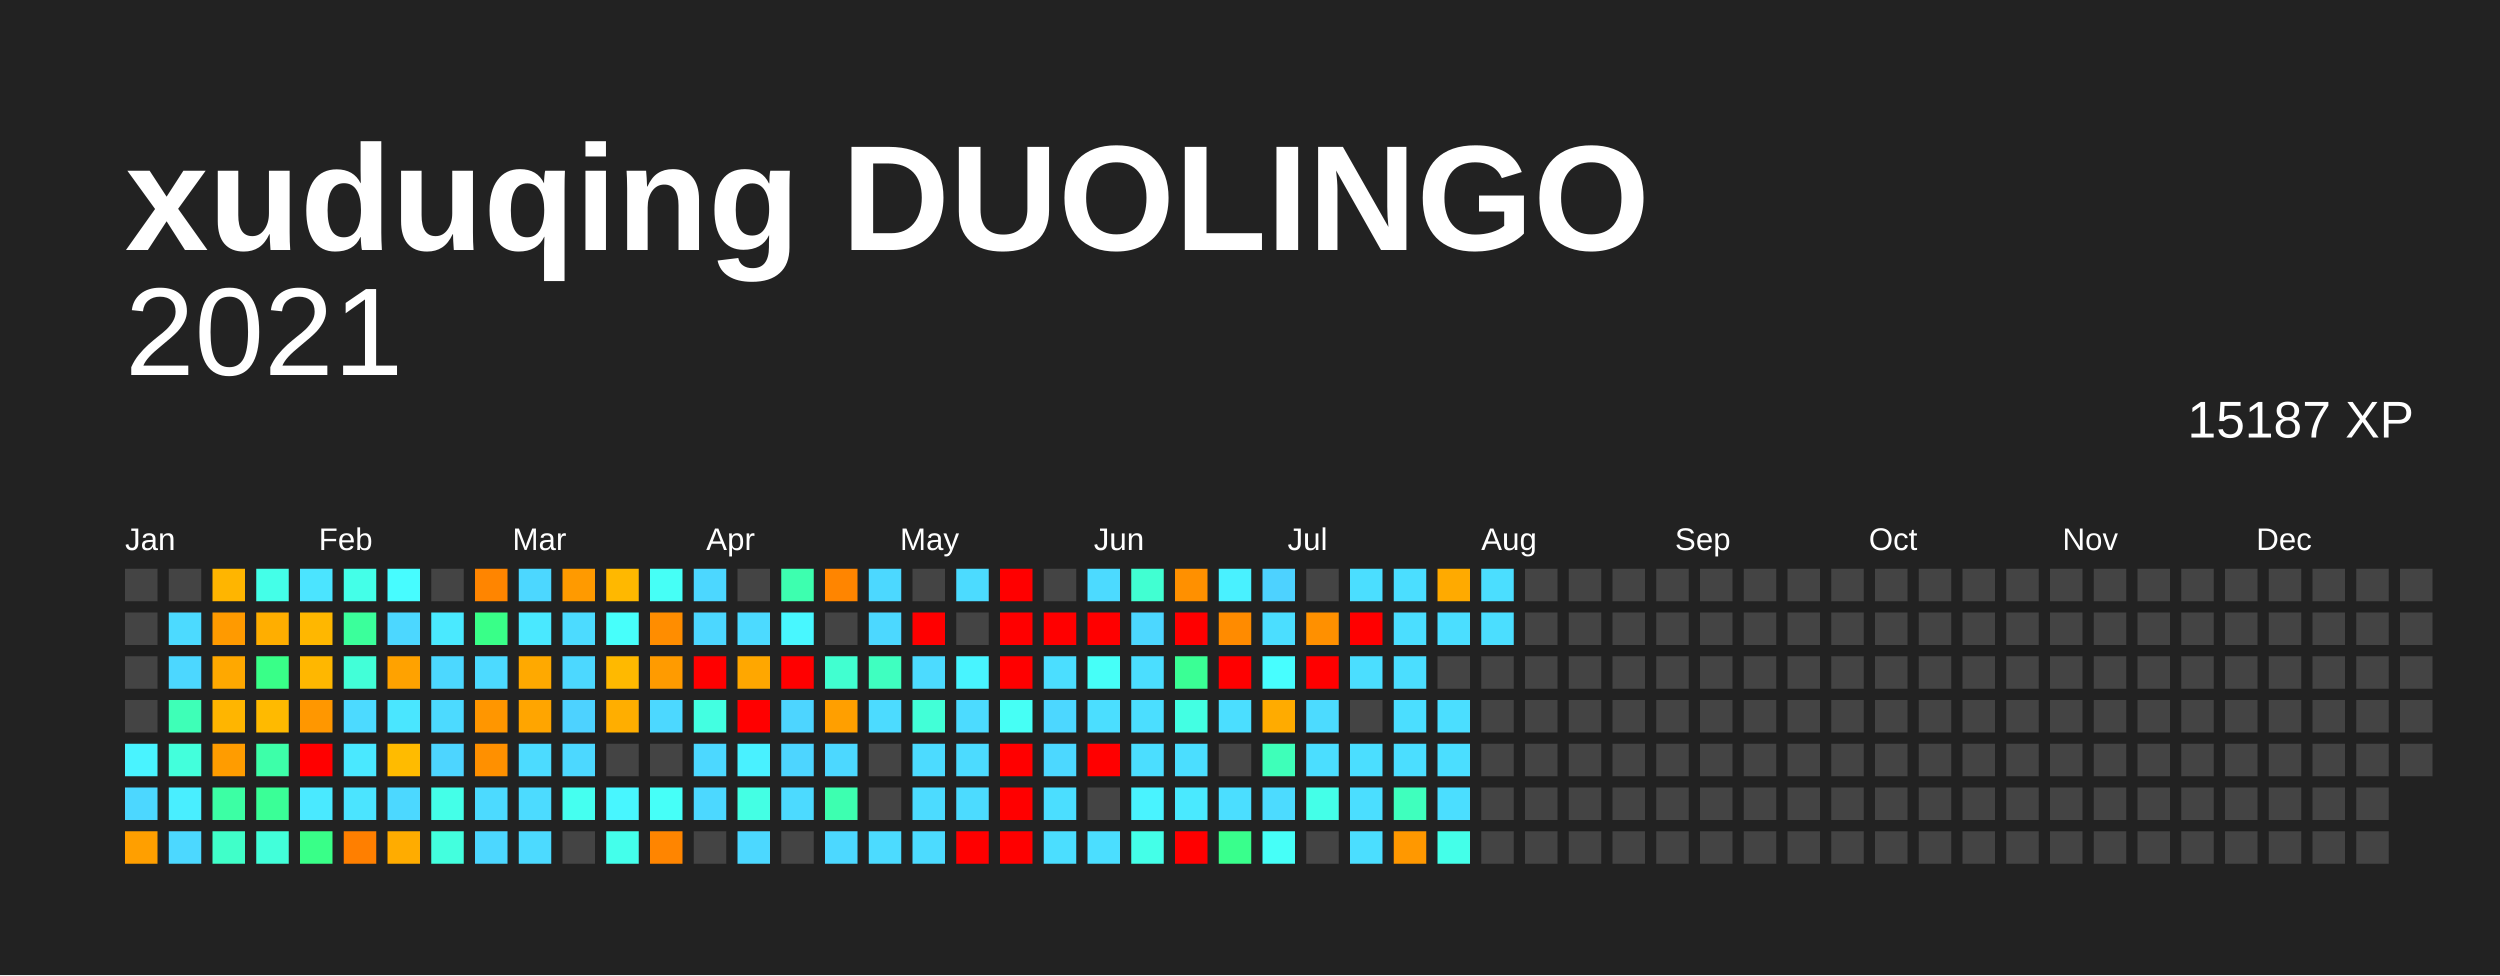
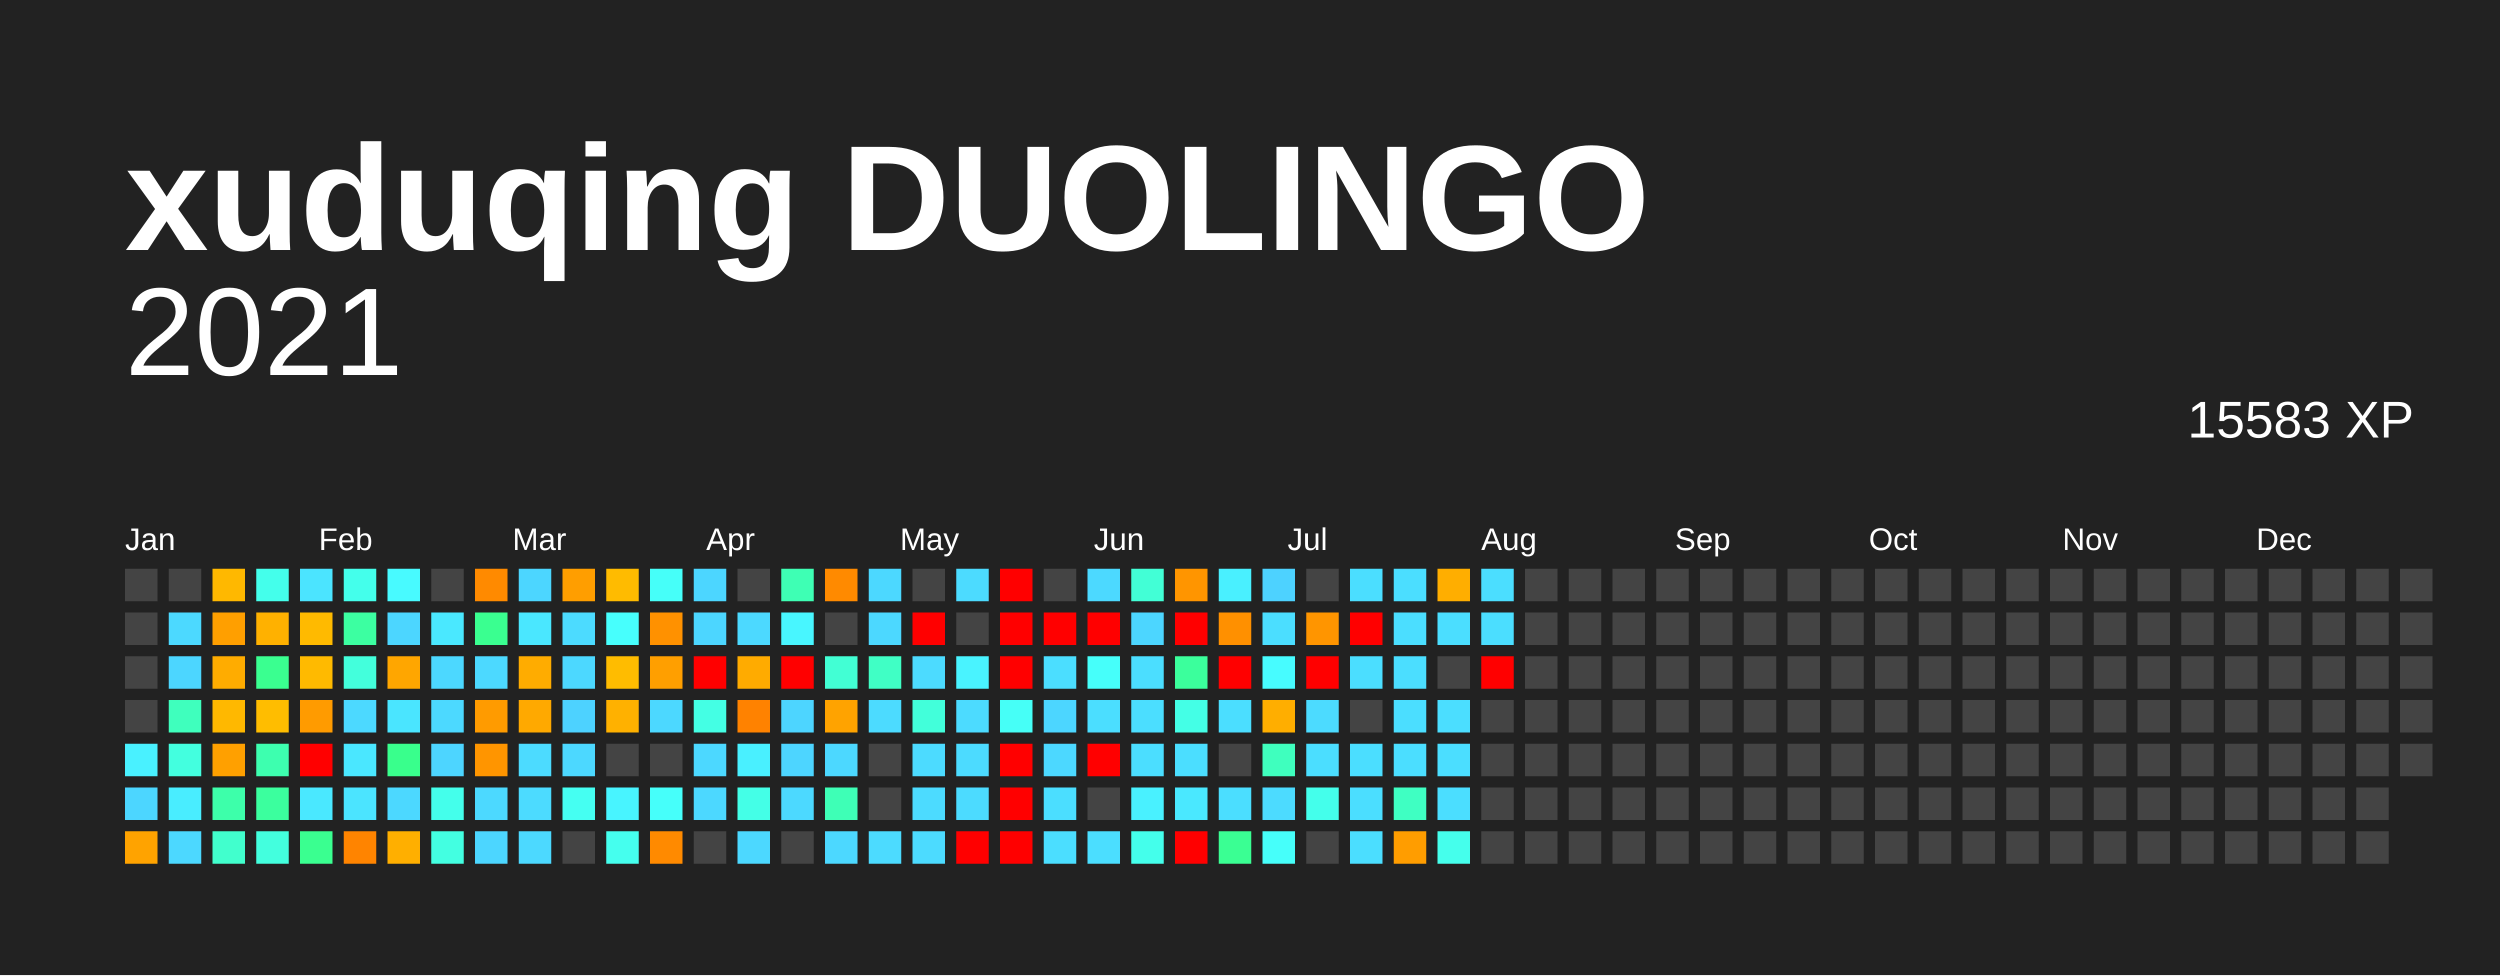
<svg xmlns="http://www.w3.org/2000/svg" baseProfile="full" height="78mm" version="1.1" viewBox="0,0,200,78" width="200mm">
  <defs />
  <rect fill="#222222" height="78" width="200" x="0" y="0" />
  <text fill="#FFFFFF" style="font-size:12px; font-family:Arial; font-weight:bold;" x="10" y="20">xuduqing DUOLINGO</text>
  <text alignment-baseline="hanging" fill="#FFFFFF" style="font-size:10.0px; font-family:Arial;" x="10" y="30">2021</text>
-   <text alignment-baseline="hanging" fill="#FFFFFF" style="font-size:4.125px; font-family:Arial;" x="175" y="35">15187 XP</text>
+   <text alignment-baseline="hanging" fill="#FFFFFF" style="font-size:4.125px; font-family:Arial;" x="175" y="35">15583 XP</text>
  <text fill="#FFFFFF" style="font-size:2.5px; font-family:Arial" x="10.0" y="44">Jan</text>
  <text fill="#FFFFFF" style="font-size:2.5px; font-family:Arial" x="25.5" y="44">Feb</text>
  <text fill="#FFFFFF" style="font-size:2.5px; font-family:Arial" x="41.0" y="44">Mar</text>
  <text fill="#FFFFFF" style="font-size:2.5px; font-family:Arial" x="56.5" y="44">Apr</text>
  <text fill="#FFFFFF" style="font-size:2.5px; font-family:Arial" x="72.0" y="44">May</text>
  <text fill="#FFFFFF" style="font-size:2.5px; font-family:Arial" x="87.5" y="44">Jun</text>
  <text fill="#FFFFFF" style="font-size:2.5px; font-family:Arial" x="103.0" y="44">Jul</text>
  <text fill="#FFFFFF" style="font-size:2.5px; font-family:Arial" x="118.5" y="44">Aug</text>
  <text fill="#FFFFFF" style="font-size:2.5px; font-family:Arial" x="134.0" y="44">Sep</text>
  <text fill="#FFFFFF" style="font-size:2.5px; font-family:Arial" x="149.5" y="44">Oct</text>
  <text fill="#FFFFFF" style="font-size:2.5px; font-family:Arial" x="165.0" y="44">Nov</text>
  <text fill="#FFFFFF" style="font-size:2.5px; font-family:Arial" x="180.5" y="44">Dec</text>
  <rect fill="#444444" height="2.6" width="2.6" x="10.0" y="45.5" />
  <rect fill="#444444" height="2.6" width="2.6" x="10.0" y="49.0" />
  <rect fill="#444444" height="2.6" width="2.6" x="10.0" y="52.5" />
  <rect fill="#444444" height="2.6" width="2.6" x="10.0" y="56.0" />
-   <rect fill="#49f3ff" height="2.6" width="2.6" x="10.0" y="59.5" />
-   <rect fill="#4cd7ff" height="2.6" width="2.6" x="10.0" y="63.0" />
-   <rect fill="#ff9f00" height="2.6" width="2.6" x="10.0" y="66.5" />
+   <rect fill="#49f1ff" height="2.6" width="2.6" x="10.0" y="59.5" />
+   <rect fill="#4cd6ff" height="2.6" width="2.6" x="10.0" y="63.0" />
+   <rect fill="#ffa300" height="2.6" width="2.6" x="10.0" y="66.5" />
  <rect fill="#444444" height="2.6" width="2.6" x="13.5" y="45.5" />
-   <rect fill="#4cdaff" height="2.6" width="2.6" x="13.5" y="49.0" />
-   <rect fill="#4cd7ff" height="2.6" width="2.6" x="13.5" y="52.5" />
-   <rect fill="#3effb7" height="2.6" width="2.6" x="13.5" y="56.0" />
-   <rect fill="#43ffdc" height="2.6" width="2.6" x="13.5" y="59.5" />
-   <rect fill="#49eeff" height="2.6" width="2.6" x="13.5" y="63.0" />
+   <rect fill="#4cd9ff" height="2.6" width="2.6" x="13.5" y="49.0" />
+   <rect fill="#4cd6ff" height="2.6" width="2.6" x="13.5" y="52.5" />
+   <rect fill="#3fffbd" height="2.6" width="2.6" x="13.5" y="56.0" />
+   <rect fill="#43ffdf" height="2.6" width="2.6" x="13.5" y="59.5" />
+   <rect fill="#49edff" height="2.6" width="2.6" x="13.5" y="63.0" />
  <rect fill="#4cd8ff" height="2.6" width="2.6" x="13.5" y="66.5" />
-   <rect fill="#ffb500" height="2.6" width="2.6" x="17.0" y="45.5" />
-   <rect fill="#ff9a00" height="2.6" width="2.6" x="17.0" y="49.0" />
-   <rect fill="#ffa800" height="2.6" width="2.6" x="17.0" y="52.5" />
-   <rect fill="#ffb500" height="2.6" width="2.6" x="17.0" y="56.0" />
-   <rect fill="#ff9c00" height="2.6" width="2.6" x="17.0" y="59.5" />
-   <rect fill="#3cffa4" height="2.6" width="2.6" x="17.0" y="63.0" />
-   <rect fill="#40ffc9" height="2.6" width="2.6" x="17.0" y="66.5" />
-   <rect fill="#44ffe8" height="2.6" width="2.6" x="20.5" y="45.5" />
-   <rect fill="#ffae00" height="2.6" width="2.6" x="20.5" y="49.0" />
-   <rect fill="#39ff88" height="2.6" width="2.6" x="20.5" y="52.5" />
-   <rect fill="#ffba00" height="2.6" width="2.6" x="20.5" y="56.0" />
-   <rect fill="#3dffa9" height="2.6" width="2.6" x="20.5" y="59.5" />
-   <rect fill="#3aff97" height="2.6" width="2.6" x="20.5" y="63.0" />
-   <rect fill="#42ffda" height="2.6" width="2.6" x="20.5" y="66.5" />
+   <rect fill="#ffb800" height="2.6" width="2.6" x="17.0" y="45.5" />
+   <rect fill="#ff9f00" height="2.6" width="2.6" x="17.0" y="49.0" />
+   <rect fill="#ffac00" height="2.6" width="2.6" x="17.0" y="52.5" />
+   <rect fill="#ffb800" height="2.6" width="2.6" x="17.0" y="56.0" />
+   <rect fill="#ffa000" height="2.6" width="2.6" x="17.0" y="59.5" />
+   <rect fill="#3dffaa" height="2.6" width="2.6" x="17.0" y="63.0" />
+   <rect fill="#41ffcd" height="2.6" width="2.6" x="17.0" y="66.5" />
+   <rect fill="#44ffeb" height="2.6" width="2.6" x="20.5" y="45.5" />
+   <rect fill="#ffb100" height="2.6" width="2.6" x="20.5" y="49.0" />
+   <rect fill="#3aff90" height="2.6" width="2.6" x="20.5" y="52.5" />
+   <rect fill="#ffbd00" height="2.6" width="2.6" x="20.5" y="56.0" />
+   <rect fill="#3dffaf" height="2.6" width="2.6" x="20.5" y="59.5" />
+   <rect fill="#3bff9e" height="2.6" width="2.6" x="20.5" y="63.0" />
+   <rect fill="#43ffde" height="2.6" width="2.6" x="20.5" y="66.5" />
  <rect fill="#4be4ff" height="2.6" width="2.6" x="24.0" y="45.5" />
-   <rect fill="#ffb700" height="2.6" width="2.6" x="24.0" y="49.0" />
-   <rect fill="#ffb700" height="2.6" width="2.6" x="24.0" y="52.5" />
-   <rect fill="#ff9700" height="2.6" width="2.6" x="24.0" y="56.0" />
+   <rect fill="#ffba00" height="2.6" width="2.6" x="24.0" y="49.0" />
+   <rect fill="#ffba00" height="2.6" width="2.6" x="24.0" y="52.5" />
+   <rect fill="#ff9b00" height="2.6" width="2.6" x="24.0" y="56.0" />
  <rect fill="red" height="2.6" width="2.6" x="24.0" y="59.5" />
-   <rect fill="#4ae9ff" height="2.6" width="2.6" x="24.0" y="63.0" />
-   <rect fill="#39ff88" height="2.6" width="2.6" x="24.0" y="66.5" />
-   <rect fill="#44ffe8" height="2.6" width="2.6" x="27.5" y="45.5" />
-   <rect fill="#3bff9b" height="2.6" width="2.6" x="27.5" y="49.0" />
-   <rect fill="#42ffd8" height="2.6" width="2.6" x="27.5" y="52.5" />
-   <rect fill="#4cdaff" height="2.6" width="2.6" x="27.5" y="56.0" />
-   <rect fill="#4ae8ff" height="2.6" width="2.6" x="27.5" y="59.5" />
+   <rect fill="#4ae8ff" height="2.6" width="2.6" x="24.0" y="63.0" />
+   <rect fill="#3aff90" height="2.6" width="2.6" x="24.0" y="66.5" />
+   <rect fill="#44ffeb" height="2.6" width="2.6" x="27.5" y="45.5" />
+   <rect fill="#3cffa1" height="2.6" width="2.6" x="27.5" y="49.0" />
+   <rect fill="#43ffdc" height="2.6" width="2.6" x="27.5" y="52.5" />
+   <rect fill="#4cd9ff" height="2.6" width="2.6" x="27.5" y="56.0" />
+   <rect fill="#4ae7ff" height="2.6" width="2.6" x="27.5" y="59.5" />
  <rect fill="#4be4ff" height="2.6" width="2.6" x="27.5" y="63.0" />
-   <rect fill="#ff7f00" height="2.6" width="2.6" x="27.5" y="66.5" />
-   <rect fill="#47fcff" height="2.6" width="2.6" x="31.0" y="45.5" />
-   <rect fill="#4cd7ff" height="2.6" width="2.6" x="31.0" y="49.0" />
-   <rect fill="#ffa200" height="2.6" width="2.6" x="31.0" y="52.5" />
-   <rect fill="#4ae6ff" height="2.6" width="2.6" x="31.0" y="56.0" />
-   <rect fill="#ffbb00" height="2.6" width="2.6" x="31.0" y="59.5" />
+   <rect fill="#ff8400" height="2.6" width="2.6" x="27.5" y="66.5" />
+   <rect fill="#48faff" height="2.6" width="2.6" x="31.0" y="45.5" />
+   <rect fill="#4cd6ff" height="2.6" width="2.6" x="31.0" y="49.0" />
+   <rect fill="#ffa600" height="2.6" width="2.6" x="31.0" y="52.5" />
+   <rect fill="#4ae5ff" height="2.6" width="2.6" x="31.0" y="56.0" />
+   <rect fill="#39ff8c" height="2.6" width="2.6" x="31.0" y="59.5" />
  <rect fill="#4cd8ff" height="2.6" width="2.6" x="31.0" y="63.0" />
-   <rect fill="#ffac00" height="2.6" width="2.6" x="31.0" y="66.5" />
+   <rect fill="#ffaf00" height="2.6" width="2.6" x="31.0" y="66.5" />
  <rect fill="#444444" height="2.6" width="2.6" x="34.5" y="45.5" />
-   <rect fill="#4ae9ff" height="2.6" width="2.6" x="34.5" y="49.0" />
+   <rect fill="#4ae8ff" height="2.6" width="2.6" x="34.5" y="49.0" />
  <rect fill="#4cd8ff" height="2.6" width="2.6" x="34.5" y="52.5" />
-   <rect fill="#4cdaff" height="2.6" width="2.6" x="34.5" y="56.0" />
+   <rect fill="#4cd9ff" height="2.6" width="2.6" x="34.5" y="56.0" />
  <rect fill="#4dd5ff" height="2.6" width="2.6" x="34.5" y="59.5" />
-   <rect fill="#44ffe8" height="2.6" width="2.6" x="34.5" y="63.0" />
-   <rect fill="#43ffde" height="2.6" width="2.6" x="34.5" y="66.5" />
-   <rect fill="#ff8500" height="2.6" width="2.6" x="38.0" y="45.5" />
-   <rect fill="#39ff88" height="2.6" width="2.6" x="38.0" y="49.0" />
-   <rect fill="#4cdaff" height="2.6" width="2.6" x="38.0" y="52.5" />
-   <rect fill="#ff9600" height="2.6" width="2.6" x="38.0" y="56.0" />
-   <rect fill="#ff9000" height="2.6" width="2.6" x="38.0" y="59.5" />
-   <rect fill="#4cdaff" height="2.6" width="2.6" x="38.0" y="63.0" />
-   <rect fill="#4cd7ff" height="2.6" width="2.6" x="38.0" y="66.5" />
-   <rect fill="#4cd7ff" height="2.6" width="2.6" x="41.5" y="45.5" />
-   <rect fill="#4ae8ff" height="2.6" width="2.6" x="41.5" y="49.0" />
-   <rect fill="#ffa900" height="2.6" width="2.6" x="41.5" y="52.5" />
-   <rect fill="#ffa500" height="2.6" width="2.6" x="41.5" y="56.0" />
+   <rect fill="#44ffeb" height="2.6" width="2.6" x="34.5" y="63.0" />
+   <rect fill="#43ffe1" height="2.6" width="2.6" x="34.5" y="66.5" />
+   <rect fill="#ff8a00" height="2.6" width="2.6" x="38.0" y="45.5" />
+   <rect fill="#3aff90" height="2.6" width="2.6" x="38.0" y="49.0" />
+   <rect fill="#4cd9ff" height="2.6" width="2.6" x="38.0" y="52.5" />
+   <rect fill="#ff9b00" height="2.6" width="2.6" x="38.0" y="56.0" />
+   <rect fill="#ff9500" height="2.6" width="2.6" x="38.0" y="59.5" />
+   <rect fill="#4cd9ff" height="2.6" width="2.6" x="38.0" y="63.0" />
+   <rect fill="#4cd6ff" height="2.6" width="2.6" x="38.0" y="66.5" />
+   <rect fill="#4cd6ff" height="2.6" width="2.6" x="41.5" y="45.5" />
+   <rect fill="#4ae7ff" height="2.6" width="2.6" x="41.5" y="49.0" />
+   <rect fill="#ffac00" height="2.6" width="2.6" x="41.5" y="52.5" />
+   <rect fill="#ffa900" height="2.6" width="2.6" x="41.5" y="56.0" />
  <rect fill="#4cdbff" height="2.6" width="2.6" x="41.5" y="59.5" />
  <rect fill="#4cdbff" height="2.6" width="2.6" x="41.5" y="63.0" />
-   <rect fill="#4cdaff" height="2.6" width="2.6" x="41.5" y="66.5" />
-   <rect fill="#ff9a00" height="2.6" width="2.6" x="45.0" y="45.5" />
+   <rect fill="#4cd9ff" height="2.6" width="2.6" x="41.5" y="66.5" />
+   <rect fill="#ff9e00" height="2.6" width="2.6" x="45.0" y="45.5" />
  <rect fill="#4cdbff" height="2.6" width="2.6" x="45.0" y="49.0" />
  <rect fill="#4cd8ff" height="2.6" width="2.6" x="45.0" y="52.5" />
  <rect fill="#4dd2ff" height="2.6" width="2.6" x="45.0" y="56.0" />
  <rect fill="#4cd8ff" height="2.6" width="2.6" x="45.0" y="59.5" />
-   <rect fill="#45fff0" height="2.6" width="2.6" x="45.0" y="63.0" />
+   <rect fill="#45fff2" height="2.6" width="2.6" x="45.0" y="63.0" />
  <rect fill="#444444" height="2.6" width="2.6" x="45.0" y="66.5" />
-   <rect fill="#ffb800" height="2.6" width="2.6" x="48.5" y="45.5" />
-   <rect fill="#47fffb" height="2.6" width="2.6" x="48.5" y="49.0" />
-   <rect fill="#ffb900" height="2.6" width="2.6" x="48.5" y="52.5" />
-   <rect fill="#ffae00" height="2.6" width="2.6" x="48.5" y="56.0" />
+   <rect fill="#ffbb00" height="2.6" width="2.6" x="48.5" y="45.5" />
+   <rect fill="#47fffd" height="2.6" width="2.6" x="48.5" y="49.0" />
+   <rect fill="#ffbc00" height="2.6" width="2.6" x="48.5" y="52.5" />
+   <rect fill="#ffb100" height="2.6" width="2.6" x="48.5" y="56.0" />
  <rect fill="#444444" height="2.6" width="2.6" x="48.5" y="59.5" />
-   <rect fill="#48f6ff" height="2.6" width="2.6" x="48.5" y="63.0" />
-   <rect fill="#44ffeb" height="2.6" width="2.6" x="48.5" y="66.5" />
-   <rect fill="#46fff6" height="2.6" width="2.6" x="52.0" y="45.5" />
-   <rect fill="#ff8d00" height="2.6" width="2.6" x="52.0" y="49.0" />
-   <rect fill="#ff9b00" height="2.6" width="2.6" x="52.0" y="52.5" />
+   <rect fill="#48f4ff" height="2.6" width="2.6" x="48.5" y="63.0" />
+   <rect fill="#45ffee" height="2.6" width="2.6" x="48.5" y="66.5" />
+   <rect fill="#46fff9" height="2.6" width="2.6" x="52.0" y="45.5" />
+   <rect fill="#ff9100" height="2.6" width="2.6" x="52.0" y="49.0" />
+   <rect fill="#ff9f00" height="2.6" width="2.6" x="52.0" y="52.5" />
  <rect fill="#4cd8ff" height="2.6" width="2.6" x="52.0" y="56.0" />
  <rect fill="#444444" height="2.6" width="2.6" x="52.0" y="59.5" />
-   <rect fill="#46fff8" height="2.6" width="2.6" x="52.0" y="63.0" />
-   <rect fill="#ff8500" height="2.6" width="2.6" x="52.0" y="66.5" />
-   <rect fill="#4cd7ff" height="2.6" width="2.6" x="55.5" y="45.5" />
-   <rect fill="#4cd7ff" height="2.6" width="2.6" x="55.5" y="49.0" />
+   <rect fill="#46fffa" height="2.6" width="2.6" x="52.0" y="63.0" />
+   <rect fill="#ff8a00" height="2.6" width="2.6" x="52.0" y="66.5" />
+   <rect fill="#4cd6ff" height="2.6" width="2.6" x="55.5" y="45.5" />
+   <rect fill="#4cd6ff" height="2.6" width="2.6" x="55.5" y="49.0" />
  <rect fill="red" height="2.6" width="2.6" x="55.5" y="52.5" />
-   <rect fill="#43ffe1" height="2.6" width="2.6" x="55.5" y="56.0" />
+   <rect fill="#44ffe4" height="2.6" width="2.6" x="55.5" y="56.0" />
  <rect fill="#4cd8ff" height="2.6" width="2.6" x="55.5" y="59.5" />
  <rect fill="#4cd8ff" height="2.6" width="2.6" x="55.5" y="63.0" />
  <rect fill="#444444" height="2.6" width="2.6" x="55.5" y="66.5" />
  <rect fill="#444444" height="2.6" width="2.6" x="59.0" y="45.5" />
-   <rect fill="#4cdaff" height="2.6" width="2.6" x="59.0" y="49.0" />
-   <rect fill="#ffa700" height="2.6" width="2.6" x="59.0" y="52.5" />
-   <rect fill="red" height="2.6" width="2.6" x="59.0" y="56.0" />
-   <rect fill="#49f1ff" height="2.6" width="2.6" x="59.0" y="59.5" />
-   <rect fill="#44ffe4" height="2.6" width="2.6" x="59.0" y="63.0" />
+   <rect fill="#4cd9ff" height="2.6" width="2.6" x="59.0" y="49.0" />
+   <rect fill="#ffab00" height="2.6" width="2.6" x="59.0" y="52.5" />
+   <rect fill="#ff8200" height="2.6" width="2.6" x="59.0" y="56.0" />
+   <rect fill="#49f0ff" height="2.6" width="2.6" x="59.0" y="59.5" />
+   <rect fill="#44ffe7" height="2.6" width="2.6" x="59.0" y="63.0" />
  <rect fill="#4cd8ff" height="2.6" width="2.6" x="59.0" y="66.5" />
-   <rect fill="#3dffaf" height="2.6" width="2.6" x="62.5" y="45.5" />
-   <rect fill="#48f7ff" height="2.6" width="2.6" x="62.5" y="49.0" />
+   <rect fill="#3effb4" height="2.6" width="2.6" x="62.5" y="45.5" />
+   <rect fill="#48f6ff" height="2.6" width="2.6" x="62.5" y="49.0" />
  <rect fill="red" height="2.6" width="2.6" x="62.5" y="52.5" />
  <rect fill="#4dd5ff" height="2.6" width="2.6" x="62.5" y="56.0" />
  <rect fill="#4dd5ff" height="2.6" width="2.6" x="62.5" y="59.5" />
-   <rect fill="#4cdaff" height="2.6" width="2.6" x="62.5" y="63.0" />
+   <rect fill="#4cd9ff" height="2.6" width="2.6" x="62.5" y="63.0" />
  <rect fill="#444444" height="2.6" width="2.6" x="62.5" y="66.5" />
-   <rect fill="#ff8500" height="2.6" width="2.6" x="66.0" y="45.5" />
+   <rect fill="#ff8a00" height="2.6" width="2.6" x="66.0" y="45.5" />
  <rect fill="#444444" height="2.6" width="2.6" x="66.0" y="49.0" />
-   <rect fill="#41ffd0" height="2.6" width="2.6" x="66.0" y="52.5" />
-   <rect fill="#ff9f00" height="2.6" width="2.6" x="66.0" y="56.0" />
+   <rect fill="#42ffd4" height="2.6" width="2.6" x="66.0" y="52.5" />
+   <rect fill="#ffa300" height="2.6" width="2.6" x="66.0" y="56.0" />
  <rect fill="#4cd8ff" height="2.6" width="2.6" x="66.0" y="59.5" />
-   <rect fill="#3dffb0" height="2.6" width="2.6" x="66.0" y="63.0" />
+   <rect fill="#3effb6" height="2.6" width="2.6" x="66.0" y="63.0" />
  <rect fill="#4cd8ff" height="2.6" width="2.6" x="66.0" y="66.5" />
  <rect fill="#4cd8ff" height="2.6" width="2.6" x="69.5" y="45.5" />
  <rect fill="#4cd8ff" height="2.6" width="2.6" x="69.5" y="49.0" />
-   <rect fill="#3fffc0" height="2.6" width="2.6" x="69.5" y="52.5" />
+   <rect fill="#40ffc5" height="2.6" width="2.6" x="69.5" y="52.5" />
  <rect fill="#4cdbff" height="2.6" width="2.6" x="69.5" y="56.0" />
  <rect fill="#444444" height="2.6" width="2.6" x="69.5" y="59.5" />
  <rect fill="#444444" height="2.6" width="2.6" x="69.5" y="63.0" />
  <rect fill="#4cdbff" height="2.6" width="2.6" x="69.5" y="66.5" />
  <rect fill="#444444" height="2.6" width="2.6" x="73.0" y="45.5" />
  <rect fill="red" height="2.6" width="2.6" x="73.0" y="49.0" />
  <rect fill="#4cdbff" height="2.6" width="2.6" x="73.0" y="52.5" />
-   <rect fill="#42ffd7" height="2.6" width="2.6" x="73.0" y="56.0" />
+   <rect fill="#42ffda" height="2.6" width="2.6" x="73.0" y="56.0" />
  <rect fill="#4cdbff" height="2.6" width="2.6" x="73.0" y="59.5" />
  <rect fill="#4cdbff" height="2.6" width="2.6" x="73.0" y="63.0" />
  <rect fill="#4cdbff" height="2.6" width="2.6" x="73.0" y="66.5" />
  <rect fill="#4cdbff" height="2.6" width="2.6" x="76.5" y="45.5" />
  <rect fill="#444444" height="2.6" width="2.6" x="76.5" y="49.0" />
-   <rect fill="#48f4ff" height="2.6" width="2.6" x="76.5" y="52.5" />
+   <rect fill="#49f3ff" height="2.6" width="2.6" x="76.5" y="52.5" />
  <rect fill="#4cdbff" height="2.6" width="2.6" x="76.5" y="56.0" />
  <rect fill="#4cdbff" height="2.6" width="2.6" x="76.5" y="59.5" />
  <rect fill="#4cdbff" height="2.6" width="2.6" x="76.5" y="63.0" />
  <rect fill="red" height="2.6" width="2.6" x="76.5" y="66.5" />
  <rect fill="red" height="2.6" width="2.6" x="80.0" y="45.5" />
  <rect fill="red" height="2.6" width="2.6" x="80.0" y="49.0" />
  <rect fill="red" height="2.6" width="2.6" x="80.0" y="52.5" />
-   <rect fill="#46fff5" height="2.6" width="2.6" x="80.0" y="56.0" />
+   <rect fill="#46fff7" height="2.6" width="2.6" x="80.0" y="56.0" />
  <rect fill="red" height="2.6" width="2.6" x="80.0" y="59.5" />
  <rect fill="red" height="2.6" width="2.6" x="80.0" y="63.0" />
  <rect fill="red" height="2.6" width="2.6" x="80.0" y="66.5" />
  <rect fill="#444444" height="2.6" width="2.6" x="83.5" y="45.5" />
  <rect fill="red" height="2.6" width="2.6" x="83.5" y="49.0" />
  <rect fill="#4bdeff" height="2.6" width="2.6" x="83.5" y="52.5" />
-   <rect fill="#4cd7ff" height="2.6" width="2.6" x="83.5" y="56.0" />
+   <rect fill="#4cd6ff" height="2.6" width="2.6" x="83.5" y="56.0" />
  <rect fill="#4cd8ff" height="2.6" width="2.6" x="83.5" y="59.5" />
  <rect fill="#4bdeff" height="2.6" width="2.6" x="83.5" y="63.0" />
  <rect fill="#4bdeff" height="2.6" width="2.6" x="83.5" y="66.5" />
-   <rect fill="#4cdaff" height="2.6" width="2.6" x="87.0" y="45.5" />
+   <rect fill="#4cd9ff" height="2.6" width="2.6" x="87.0" y="45.5" />
  <rect fill="red" height="2.6" width="2.6" x="87.0" y="49.0" />
-   <rect fill="#46fff8" height="2.6" width="2.6" x="87.0" y="52.5" />
+   <rect fill="#46fffa" height="2.6" width="2.6" x="87.0" y="52.5" />
  <rect fill="#4bdeff" height="2.6" width="2.6" x="87.0" y="56.0" />
  <rect fill="red" height="2.6" width="2.6" x="87.0" y="59.5" />
  <rect fill="#444444" height="2.6" width="2.6" x="87.0" y="63.0" />
  <rect fill="#4bdeff" height="2.6" width="2.6" x="87.0" y="66.5" />
-   <rect fill="#41ffd2" height="2.6" width="2.6" x="90.5" y="45.5" />
-   <rect fill="#4cd7ff" height="2.6" width="2.6" x="90.5" y="49.0" />
+   <rect fill="#42ffd6" height="2.6" width="2.6" x="90.5" y="45.5" />
+   <rect fill="#4cd6ff" height="2.6" width="2.6" x="90.5" y="49.0" />
  <rect fill="#4bdeff" height="2.6" width="2.6" x="90.5" y="52.5" />
  <rect fill="#4bdeff" height="2.6" width="2.6" x="90.5" y="56.0" />
  <rect fill="#4bdeff" height="2.6" width="2.6" x="90.5" y="59.5" />
-   <rect fill="#49f3ff" height="2.6" width="2.6" x="90.5" y="63.0" />
-   <rect fill="#44ffe8" height="2.6" width="2.6" x="90.5" y="66.5" />
-   <rect fill="#ff9000" height="2.6" width="2.6" x="94.0" y="45.5" />
+   <rect fill="#49f1ff" height="2.6" width="2.6" x="90.5" y="63.0" />
+   <rect fill="#44ffeb" height="2.6" width="2.6" x="90.5" y="66.5" />
+   <rect fill="#ff9500" height="2.6" width="2.6" x="94.0" y="45.5" />
  <rect fill="red" height="2.6" width="2.6" x="94.0" y="49.0" />
-   <rect fill="#3aff95" height="2.6" width="2.6" x="94.0" y="52.5" />
-   <rect fill="#43ffe3" height="2.6" width="2.6" x="94.0" y="56.0" />
+   <rect fill="#3bff9c" height="2.6" width="2.6" x="94.0" y="52.5" />
+   <rect fill="#44ffe6" height="2.6" width="2.6" x="94.0" y="56.0" />
  <rect fill="#4bdeff" height="2.6" width="2.6" x="94.0" y="59.5" />
-   <rect fill="#4ae9ff" height="2.6" width="2.6" x="94.0" y="63.0" />
+   <rect fill="#4ae8ff" height="2.6" width="2.6" x="94.0" y="63.0" />
  <rect fill="red" height="2.6" width="2.6" x="94.0" y="66.5" />
-   <rect fill="#49f1ff" height="2.6" width="2.6" x="97.5" y="45.5" />
-   <rect fill="#ff8b00" height="2.6" width="2.6" x="97.5" y="49.0" />
+   <rect fill="#49f0ff" height="2.6" width="2.6" x="97.5" y="45.5" />
+   <rect fill="#ff9000" height="2.6" width="2.6" x="97.5" y="49.0" />
  <rect fill="red" height="2.6" width="2.6" x="97.5" y="52.5" />
  <rect fill="#4bdeff" height="2.6" width="2.6" x="97.5" y="56.0" />
  <rect fill="#444444" height="2.6" width="2.6" x="97.5" y="59.5" />
  <rect fill="#4bdeff" height="2.6" width="2.6" x="97.5" y="63.0" />
-   <rect fill="#39ff8c" height="2.6" width="2.6" x="97.5" y="66.5" />
+   <rect fill="#3aff93" height="2.6" width="2.6" x="97.5" y="66.5" />
  <rect fill="#4dd2ff" height="2.6" width="2.6" x="101.0" y="45.5" />
  <rect fill="#4bdeff" height="2.6" width="2.6" x="101.0" y="49.0" />
-   <rect fill="#47feff" height="2.6" width="2.6" x="101.0" y="52.5" />
-   <rect fill="#ffab00" height="2.6" width="2.6" x="101.0" y="56.0" />
-   <rect fill="#3effb9" height="2.6" width="2.6" x="101.0" y="59.5" />
+   <rect fill="#47fcff" height="2.6" width="2.6" x="101.0" y="52.5" />
+   <rect fill="#ffae00" height="2.6" width="2.6" x="101.0" y="56.0" />
+   <rect fill="#3fffbe" height="2.6" width="2.6" x="101.0" y="59.5" />
  <rect fill="#4cdbff" height="2.6" width="2.6" x="101.0" y="63.0" />
-   <rect fill="#46fff8" height="2.6" width="2.6" x="101.0" y="66.5" />
+   <rect fill="#46fffa" height="2.6" width="2.6" x="101.0" y="66.5" />
  <rect fill="#444444" height="2.6" width="2.6" x="104.5" y="45.5" />
-   <rect fill="#ff9000" height="2.6" width="2.6" x="104.5" y="49.0" />
+   <rect fill="#ff9500" height="2.6" width="2.6" x="104.5" y="49.0" />
  <rect fill="red" height="2.6" width="2.6" x="104.5" y="52.5" />
  <rect fill="#4cdbff" height="2.6" width="2.6" x="104.5" y="56.0" />
  <rect fill="#4bdeff" height="2.6" width="2.6" x="104.5" y="59.5" />
-   <rect fill="#44ffe8" height="2.6" width="2.6" x="104.5" y="63.0" />
+   <rect fill="#44ffeb" height="2.6" width="2.6" x="104.5" y="63.0" />
  <rect fill="#444444" height="2.6" width="2.6" x="104.5" y="66.5" />
  <rect fill="#4bdeff" height="2.6" width="2.6" x="108.0" y="45.5" />
  <rect fill="red" height="2.6" width="2.6" x="108.0" y="49.0" />
  <rect fill="#4bdeff" height="2.6" width="2.6" x="108.0" y="52.5" />
  <rect fill="#444444" height="2.6" width="2.6" x="108.0" y="56.0" />
  <rect fill="#4bdeff" height="2.6" width="2.6" x="108.0" y="59.5" />
  <rect fill="#4bdeff" height="2.6" width="2.6" x="108.0" y="63.0" />
  <rect fill="#4bdeff" height="2.6" width="2.6" x="108.0" y="66.5" />
  <rect fill="#4bdeff" height="2.6" width="2.6" x="111.5" y="45.5" />
  <rect fill="#4bdeff" height="2.6" width="2.6" x="111.5" y="49.0" />
  <rect fill="#4bdeff" height="2.6" width="2.6" x="111.5" y="52.5" />
  <rect fill="#4bdeff" height="2.6" width="2.6" x="111.5" y="56.0" />
  <rect fill="#4bdeff" height="2.6" width="2.6" x="111.5" y="59.5" />
-   <rect fill="#3fffbd" height="2.6" width="2.6" x="111.5" y="63.0" />
-   <rect fill="#ff9800" height="2.6" width="2.6" x="111.5" y="66.5" />
-   <rect fill="#ffaa00" height="2.6" width="2.6" x="115.0" y="45.5" />
+   <rect fill="#3fffc2" height="2.6" width="2.6" x="111.5" y="63.0" />
+   <rect fill="#ff9d00" height="2.6" width="2.6" x="111.5" y="66.5" />
+   <rect fill="#ffae00" height="2.6" width="2.6" x="115.0" y="45.5" />
  <rect fill="#4bdeff" height="2.6" width="2.6" x="115.0" y="49.0" />
  <rect fill="#444444" height="2.6" width="2.6" x="115.0" y="52.5" />
  <rect fill="#4bdeff" height="2.6" width="2.6" x="115.0" y="56.0" />
  <rect fill="#4bdeff" height="2.6" width="2.6" x="115.0" y="59.5" />
  <rect fill="#4bdeff" height="2.6" width="2.6" x="115.0" y="63.0" />
-   <rect fill="#44ffe9" height="2.6" width="2.6" x="115.0" y="66.5" />
+   <rect fill="#45ffec" height="2.6" width="2.6" x="115.0" y="66.5" />
  <rect fill="#4bdeff" height="2.6" width="2.6" x="118.5" y="45.5" />
  <rect fill="#4bdeff" height="2.6" width="2.6" x="118.5" y="49.0" />
-   <rect fill="#444444" height="2.6" width="2.6" x="118.5" y="52.5" />
+   <rect fill="red" height="2.6" width="2.6" x="118.5" y="52.5" />
  <rect fill="#444444" height="2.6" width="2.6" x="118.5" y="56.0" />
  <rect fill="#444444" height="2.6" width="2.6" x="118.5" y="59.5" />
  <rect fill="#444444" height="2.6" width="2.6" x="118.5" y="63.0" />
  <rect fill="#444444" height="2.6" width="2.6" x="118.5" y="66.5" />
  <rect fill="#444444" height="2.6" width="2.6" x="122.0" y="45.5" />
  <rect fill="#444444" height="2.6" width="2.6" x="122.0" y="49.0" />
  <rect fill="#444444" height="2.6" width="2.6" x="122.0" y="52.5" />
  <rect fill="#444444" height="2.6" width="2.6" x="122.0" y="56.0" />
  <rect fill="#444444" height="2.6" width="2.6" x="122.0" y="59.5" />
  <rect fill="#444444" height="2.6" width="2.6" x="122.0" y="63.0" />
  <rect fill="#444444" height="2.6" width="2.6" x="122.0" y="66.5" />
  <rect fill="#444444" height="2.6" width="2.6" x="125.5" y="45.5" />
  <rect fill="#444444" height="2.6" width="2.6" x="125.5" y="49.0" />
  <rect fill="#444444" height="2.6" width="2.6" x="125.5" y="52.5" />
  <rect fill="#444444" height="2.6" width="2.6" x="125.5" y="56.0" />
  <rect fill="#444444" height="2.6" width="2.6" x="125.5" y="59.5" />
  <rect fill="#444444" height="2.6" width="2.6" x="125.5" y="63.0" />
  <rect fill="#444444" height="2.6" width="2.6" x="125.5" y="66.5" />
  <rect fill="#444444" height="2.6" width="2.6" x="129.0" y="45.5" />
  <rect fill="#444444" height="2.6" width="2.6" x="129.0" y="49.0" />
  <rect fill="#444444" height="2.6" width="2.6" x="129.0" y="52.5" />
  <rect fill="#444444" height="2.6" width="2.6" x="129.0" y="56.0" />
  <rect fill="#444444" height="2.6" width="2.6" x="129.0" y="59.5" />
  <rect fill="#444444" height="2.6" width="2.6" x="129.0" y="63.0" />
  <rect fill="#444444" height="2.6" width="2.6" x="129.0" y="66.5" />
  <rect fill="#444444" height="2.6" width="2.6" x="132.5" y="45.5" />
  <rect fill="#444444" height="2.6" width="2.6" x="132.5" y="49.0" />
  <rect fill="#444444" height="2.6" width="2.6" x="132.5" y="52.5" />
  <rect fill="#444444" height="2.6" width="2.6" x="132.5" y="56.0" />
  <rect fill="#444444" height="2.6" width="2.6" x="132.5" y="59.5" />
  <rect fill="#444444" height="2.6" width="2.6" x="132.5" y="63.0" />
  <rect fill="#444444" height="2.6" width="2.6" x="132.5" y="66.5" />
  <rect fill="#444444" height="2.6" width="2.6" x="136.0" y="45.5" />
  <rect fill="#444444" height="2.6" width="2.6" x="136.0" y="49.0" />
  <rect fill="#444444" height="2.6" width="2.6" x="136.0" y="52.5" />
  <rect fill="#444444" height="2.6" width="2.6" x="136.0" y="56.0" />
  <rect fill="#444444" height="2.6" width="2.6" x="136.0" y="59.5" />
  <rect fill="#444444" height="2.6" width="2.6" x="136.0" y="63.0" />
  <rect fill="#444444" height="2.6" width="2.6" x="136.0" y="66.5" />
  <rect fill="#444444" height="2.6" width="2.6" x="139.5" y="45.5" />
  <rect fill="#444444" height="2.6" width="2.6" x="139.5" y="49.0" />
  <rect fill="#444444" height="2.6" width="2.6" x="139.5" y="52.5" />
  <rect fill="#444444" height="2.6" width="2.6" x="139.5" y="56.0" />
  <rect fill="#444444" height="2.6" width="2.6" x="139.5" y="59.5" />
  <rect fill="#444444" height="2.6" width="2.6" x="139.5" y="63.0" />
  <rect fill="#444444" height="2.6" width="2.6" x="139.5" y="66.5" />
  <rect fill="#444444" height="2.6" width="2.6" x="143.0" y="45.5" />
  <rect fill="#444444" height="2.6" width="2.6" x="143.0" y="49.0" />
  <rect fill="#444444" height="2.6" width="2.6" x="143.0" y="52.5" />
  <rect fill="#444444" height="2.6" width="2.6" x="143.0" y="56.0" />
  <rect fill="#444444" height="2.6" width="2.6" x="143.0" y="59.5" />
  <rect fill="#444444" height="2.6" width="2.6" x="143.0" y="63.0" />
  <rect fill="#444444" height="2.6" width="2.6" x="143.0" y="66.5" />
  <rect fill="#444444" height="2.6" width="2.6" x="146.5" y="45.5" />
  <rect fill="#444444" height="2.6" width="2.6" x="146.5" y="49.0" />
  <rect fill="#444444" height="2.6" width="2.6" x="146.5" y="52.5" />
  <rect fill="#444444" height="2.6" width="2.6" x="146.5" y="56.0" />
  <rect fill="#444444" height="2.6" width="2.6" x="146.5" y="59.5" />
  <rect fill="#444444" height="2.6" width="2.6" x="146.5" y="63.0" />
  <rect fill="#444444" height="2.6" width="2.6" x="146.5" y="66.5" />
  <rect fill="#444444" height="2.6" width="2.6" x="150.0" y="45.5" />
  <rect fill="#444444" height="2.6" width="2.6" x="150.0" y="49.0" />
  <rect fill="#444444" height="2.6" width="2.6" x="150.0" y="52.5" />
  <rect fill="#444444" height="2.6" width="2.6" x="150.0" y="56.0" />
  <rect fill="#444444" height="2.6" width="2.6" x="150.0" y="59.5" />
  <rect fill="#444444" height="2.6" width="2.6" x="150.0" y="63.0" />
  <rect fill="#444444" height="2.6" width="2.6" x="150.0" y="66.5" />
  <rect fill="#444444" height="2.6" width="2.6" x="153.5" y="45.5" />
  <rect fill="#444444" height="2.6" width="2.6" x="153.5" y="49.0" />
  <rect fill="#444444" height="2.6" width="2.6" x="153.5" y="52.5" />
  <rect fill="#444444" height="2.6" width="2.6" x="153.5" y="56.0" />
  <rect fill="#444444" height="2.6" width="2.6" x="153.5" y="59.5" />
  <rect fill="#444444" height="2.6" width="2.6" x="153.5" y="63.0" />
  <rect fill="#444444" height="2.6" width="2.6" x="153.5" y="66.5" />
  <rect fill="#444444" height="2.6" width="2.6" x="157.0" y="45.5" />
  <rect fill="#444444" height="2.6" width="2.6" x="157.0" y="49.0" />
  <rect fill="#444444" height="2.6" width="2.6" x="157.0" y="52.5" />
  <rect fill="#444444" height="2.6" width="2.6" x="157.0" y="56.0" />
  <rect fill="#444444" height="2.6" width="2.6" x="157.0" y="59.5" />
  <rect fill="#444444" height="2.6" width="2.6" x="157.0" y="63.0" />
  <rect fill="#444444" height="2.6" width="2.6" x="157.0" y="66.5" />
  <rect fill="#444444" height="2.6" width="2.6" x="160.5" y="45.5" />
  <rect fill="#444444" height="2.6" width="2.6" x="160.5" y="49.0" />
  <rect fill="#444444" height="2.6" width="2.6" x="160.5" y="52.5" />
  <rect fill="#444444" height="2.6" width="2.6" x="160.5" y="56.0" />
  <rect fill="#444444" height="2.6" width="2.6" x="160.5" y="59.5" />
  <rect fill="#444444" height="2.6" width="2.6" x="160.5" y="63.0" />
  <rect fill="#444444" height="2.6" width="2.6" x="160.5" y="66.5" />
  <rect fill="#444444" height="2.6" width="2.6" x="164.0" y="45.5" />
  <rect fill="#444444" height="2.6" width="2.6" x="164.0" y="49.0" />
  <rect fill="#444444" height="2.6" width="2.6" x="164.0" y="52.5" />
  <rect fill="#444444" height="2.6" width="2.6" x="164.0" y="56.0" />
  <rect fill="#444444" height="2.6" width="2.6" x="164.0" y="59.5" />
  <rect fill="#444444" height="2.6" width="2.6" x="164.0" y="63.0" />
  <rect fill="#444444" height="2.6" width="2.6" x="164.0" y="66.5" />
  <rect fill="#444444" height="2.6" width="2.6" x="167.5" y="45.5" />
  <rect fill="#444444" height="2.6" width="2.6" x="167.5" y="49.0" />
  <rect fill="#444444" height="2.6" width="2.6" x="167.5" y="52.5" />
  <rect fill="#444444" height="2.6" width="2.6" x="167.5" y="56.0" />
  <rect fill="#444444" height="2.6" width="2.6" x="167.5" y="59.5" />
  <rect fill="#444444" height="2.6" width="2.6" x="167.5" y="63.0" />
  <rect fill="#444444" height="2.6" width="2.6" x="167.5" y="66.5" />
  <rect fill="#444444" height="2.6" width="2.6" x="171.0" y="45.5" />
  <rect fill="#444444" height="2.6" width="2.6" x="171.0" y="49.0" />
  <rect fill="#444444" height="2.6" width="2.6" x="171.0" y="52.5" />
  <rect fill="#444444" height="2.6" width="2.6" x="171.0" y="56.0" />
  <rect fill="#444444" height="2.6" width="2.6" x="171.0" y="59.5" />
  <rect fill="#444444" height="2.6" width="2.6" x="171.0" y="63.0" />
  <rect fill="#444444" height="2.6" width="2.6" x="171.0" y="66.5" />
  <rect fill="#444444" height="2.6" width="2.6" x="174.5" y="45.5" />
  <rect fill="#444444" height="2.6" width="2.6" x="174.5" y="49.0" />
  <rect fill="#444444" height="2.6" width="2.6" x="174.5" y="52.5" />
  <rect fill="#444444" height="2.6" width="2.6" x="174.5" y="56.0" />
  <rect fill="#444444" height="2.6" width="2.6" x="174.5" y="59.5" />
  <rect fill="#444444" height="2.6" width="2.6" x="174.5" y="63.0" />
  <rect fill="#444444" height="2.6" width="2.6" x="174.5" y="66.5" />
  <rect fill="#444444" height="2.6" width="2.6" x="178.0" y="45.5" />
  <rect fill="#444444" height="2.6" width="2.6" x="178.0" y="49.0" />
  <rect fill="#444444" height="2.6" width="2.6" x="178.0" y="52.5" />
  <rect fill="#444444" height="2.6" width="2.6" x="178.0" y="56.0" />
  <rect fill="#444444" height="2.6" width="2.6" x="178.0" y="59.5" />
  <rect fill="#444444" height="2.6" width="2.6" x="178.0" y="63.0" />
  <rect fill="#444444" height="2.6" width="2.6" x="178.0" y="66.5" />
  <rect fill="#444444" height="2.6" width="2.6" x="181.5" y="45.5" />
  <rect fill="#444444" height="2.6" width="2.6" x="181.5" y="49.0" />
  <rect fill="#444444" height="2.6" width="2.6" x="181.5" y="52.5" />
  <rect fill="#444444" height="2.6" width="2.6" x="181.5" y="56.0" />
  <rect fill="#444444" height="2.6" width="2.6" x="181.5" y="59.5" />
  <rect fill="#444444" height="2.6" width="2.6" x="181.5" y="63.0" />
  <rect fill="#444444" height="2.6" width="2.6" x="181.5" y="66.5" />
  <rect fill="#444444" height="2.6" width="2.6" x="185.0" y="45.5" />
  <rect fill="#444444" height="2.6" width="2.6" x="185.0" y="49.0" />
  <rect fill="#444444" height="2.6" width="2.6" x="185.0" y="52.5" />
  <rect fill="#444444" height="2.6" width="2.6" x="185.0" y="56.0" />
  <rect fill="#444444" height="2.6" width="2.6" x="185.0" y="59.5" />
  <rect fill="#444444" height="2.6" width="2.6" x="185.0" y="63.0" />
  <rect fill="#444444" height="2.6" width="2.6" x="185.0" y="66.5" />
  <rect fill="#444444" height="2.6" width="2.6" x="188.5" y="45.5" />
  <rect fill="#444444" height="2.6" width="2.6" x="188.5" y="49.0" />
  <rect fill="#444444" height="2.6" width="2.6" x="188.5" y="52.5" />
  <rect fill="#444444" height="2.6" width="2.6" x="188.5" y="56.0" />
  <rect fill="#444444" height="2.6" width="2.6" x="188.5" y="59.5" />
  <rect fill="#444444" height="2.6" width="2.6" x="188.5" y="63.0" />
  <rect fill="#444444" height="2.6" width="2.6" x="188.5" y="66.5" />
  <rect fill="#444444" height="2.6" width="2.6" x="192.0" y="45.5" />
  <rect fill="#444444" height="2.6" width="2.6" x="192.0" y="49.0" />
  <rect fill="#444444" height="2.6" width="2.6" x="192.0" y="52.5" />
  <rect fill="#444444" height="2.6" width="2.6" x="192.0" y="56.0" />
  <rect fill="#444444" height="2.6" width="2.6" x="192.0" y="59.5" />
</svg>
